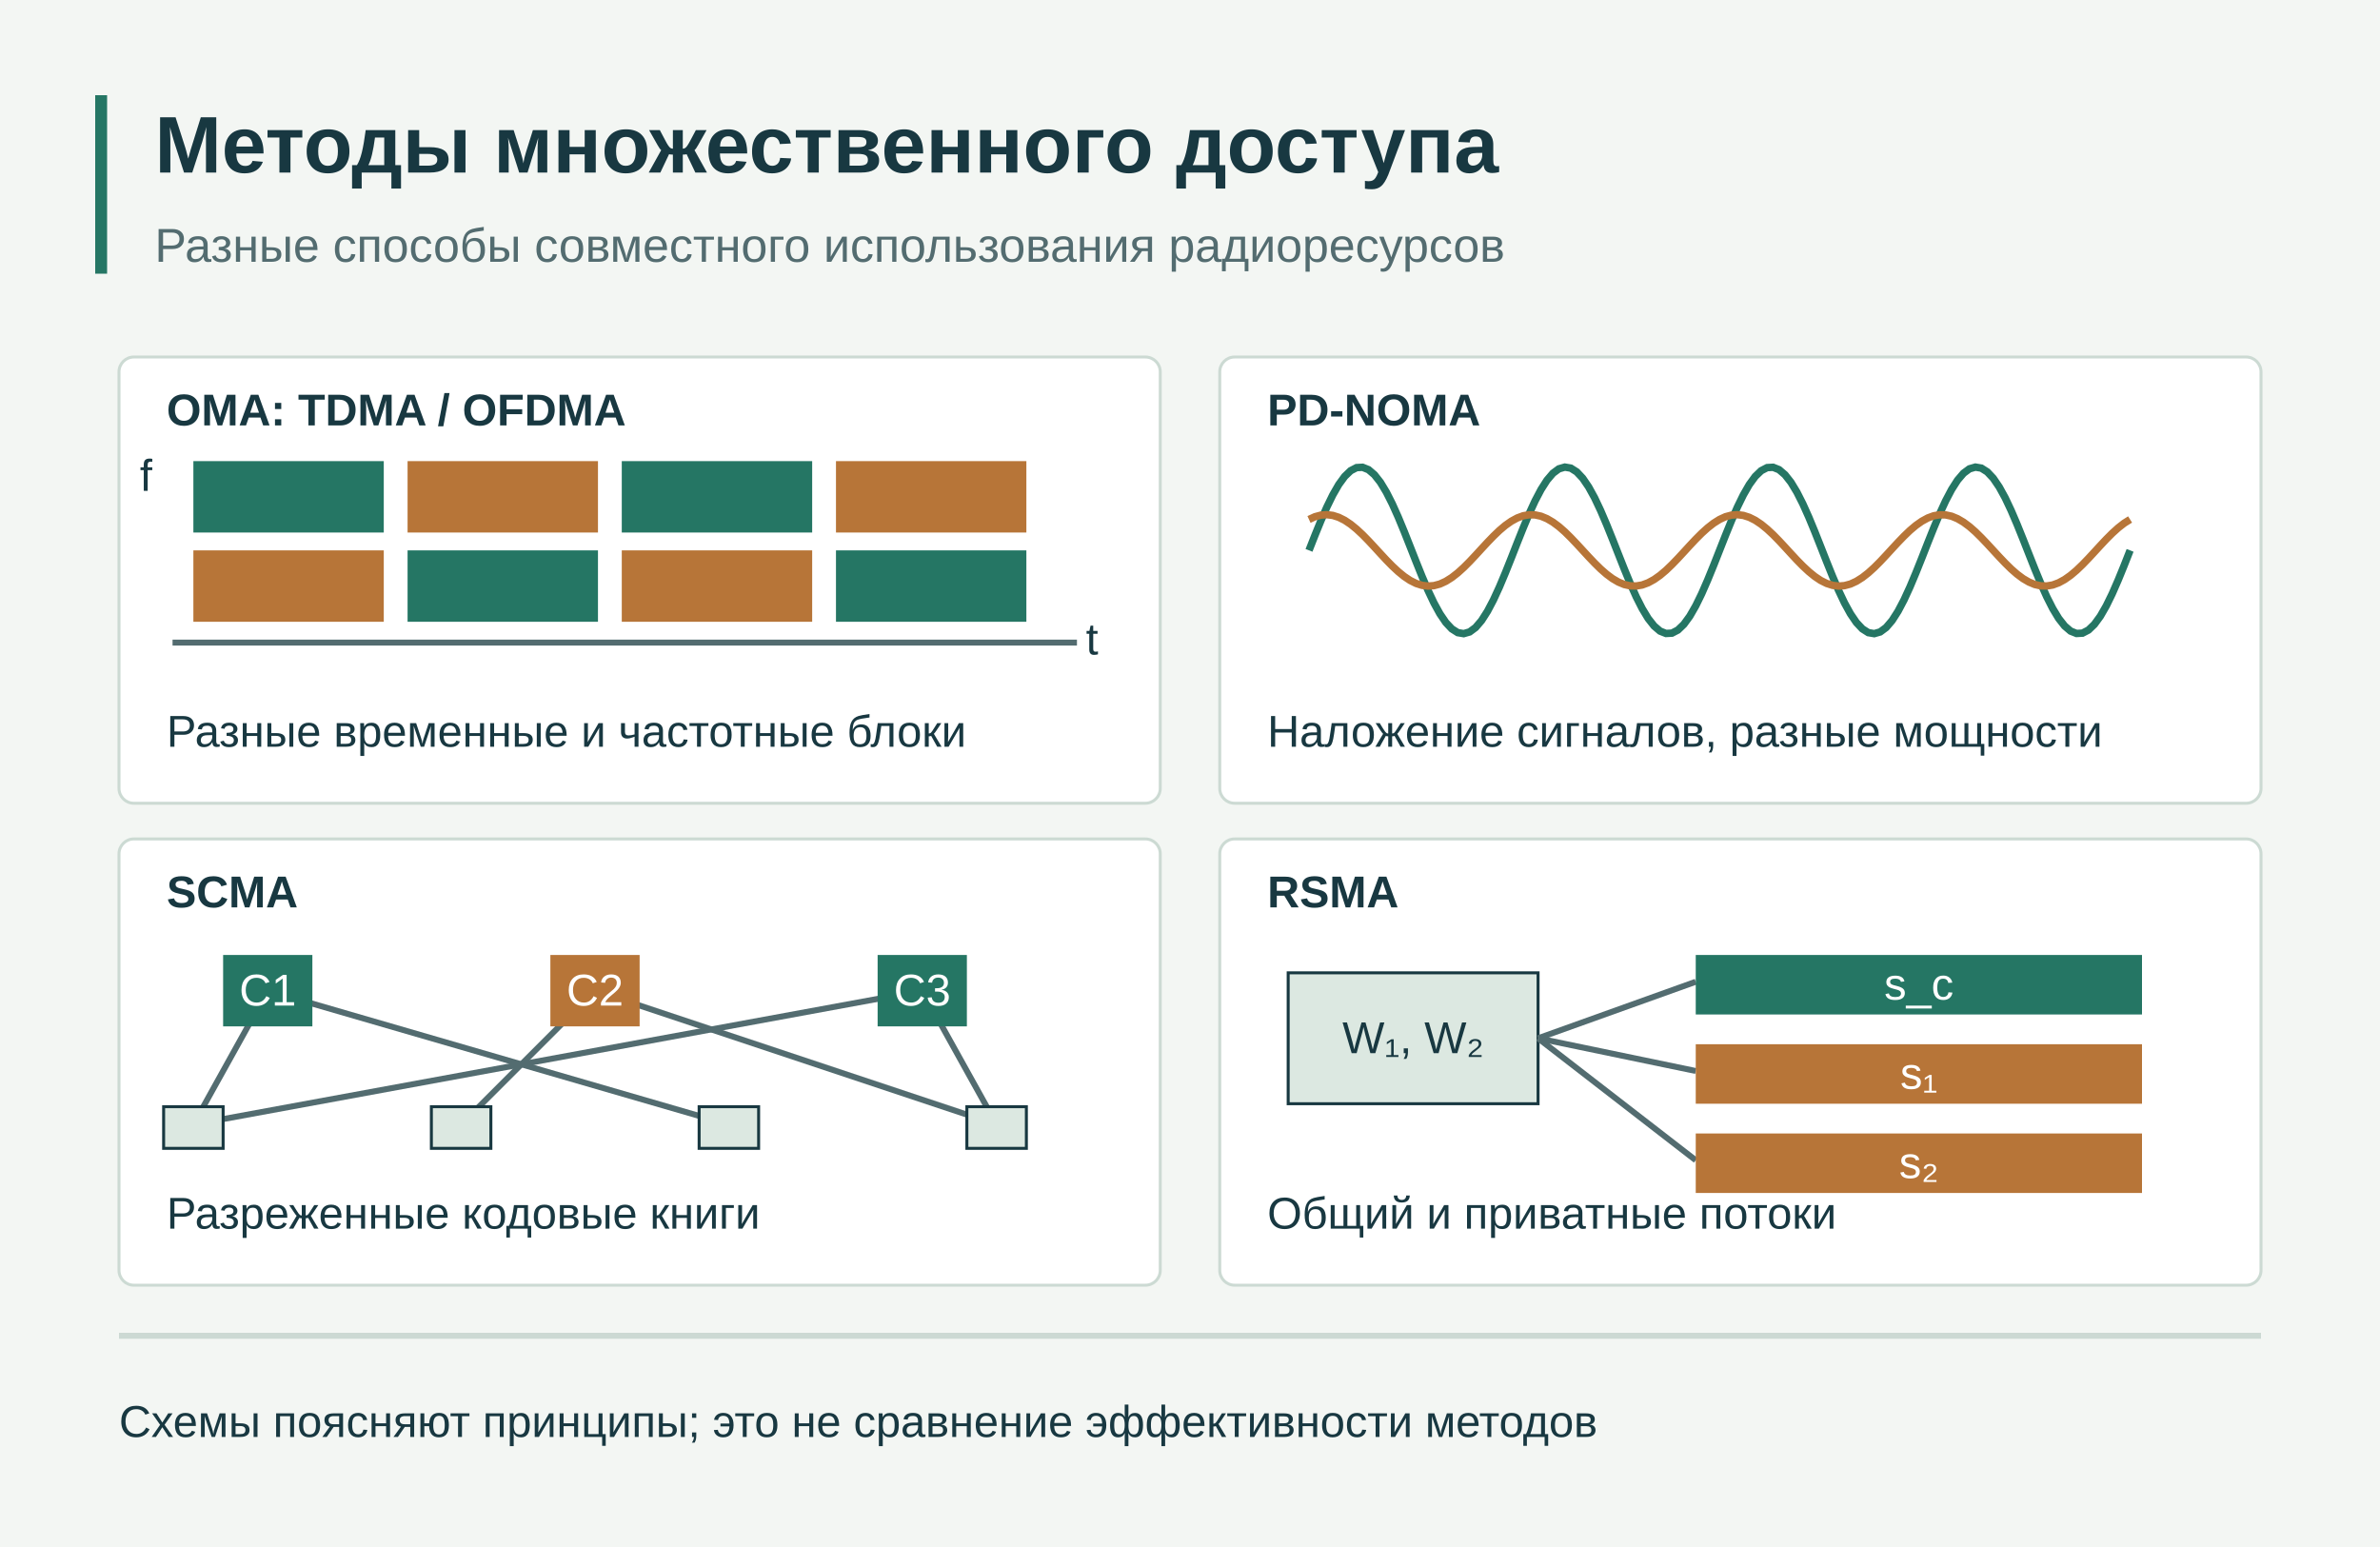
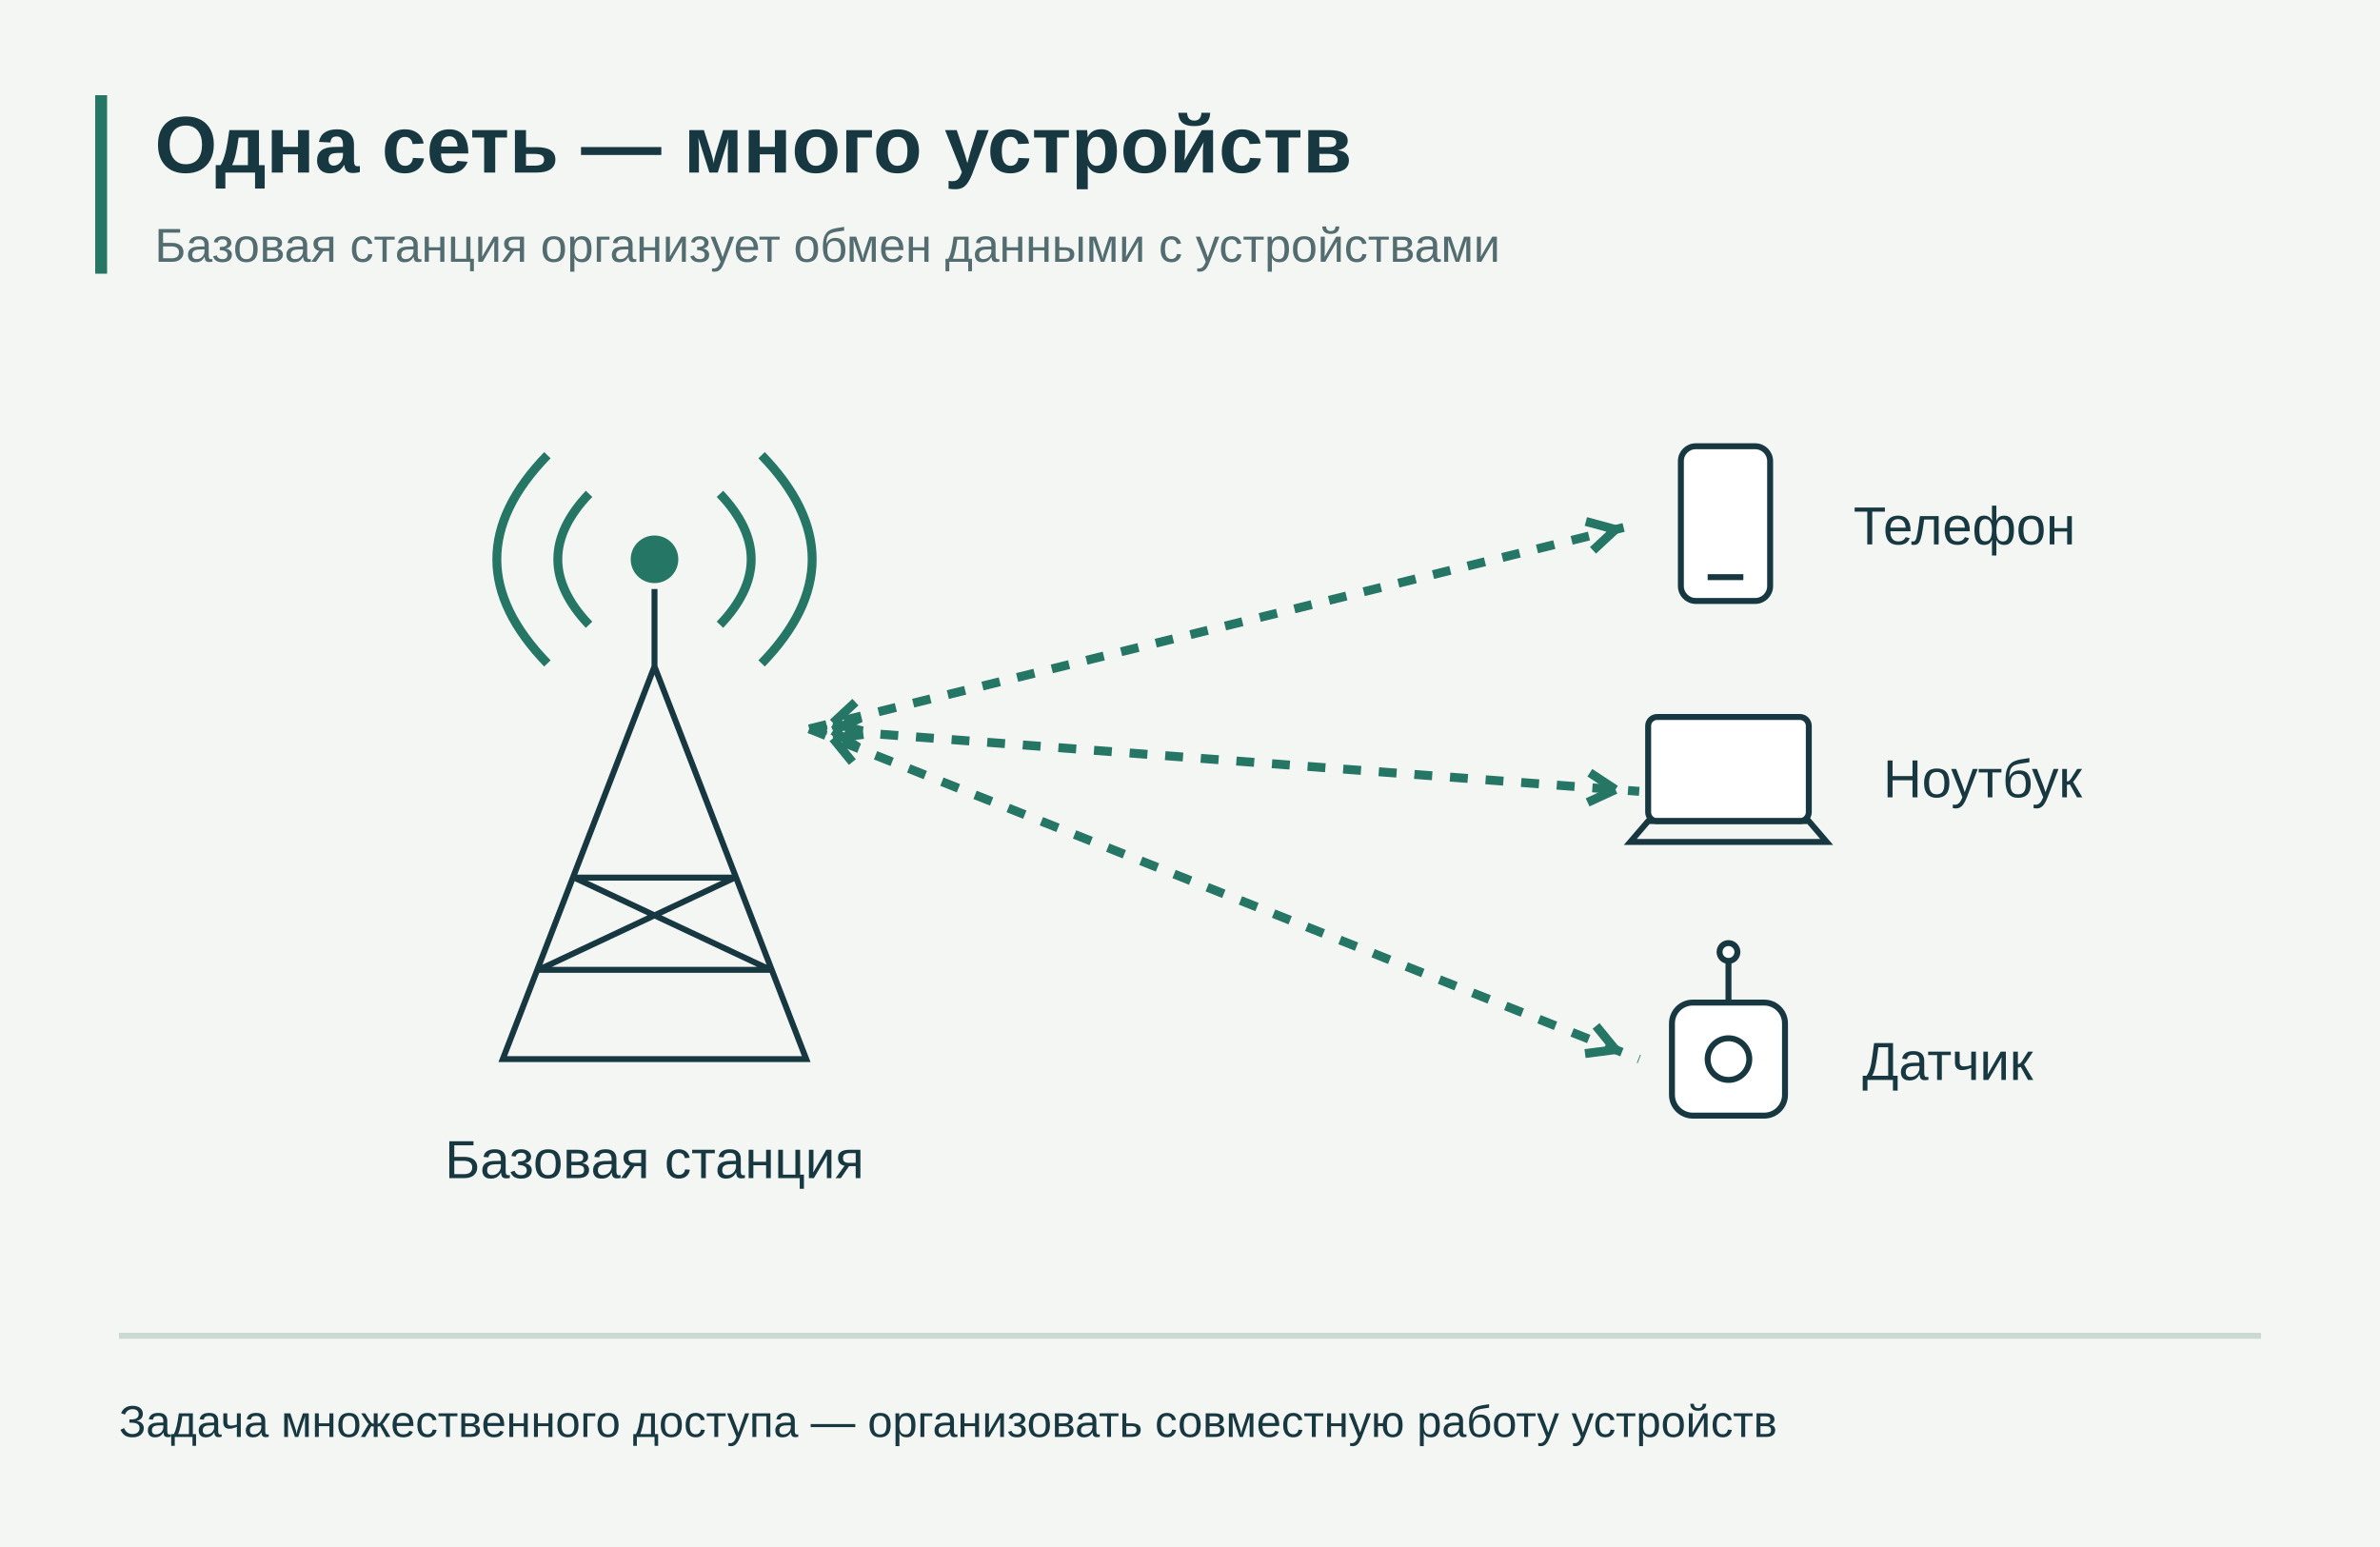
<svg xmlns="http://www.w3.org/2000/svg" viewBox="0 0 800 520" role="img" aria-labelledby="title desc">
  <defs>
    <marker id="arrow" markerWidth="7" markerHeight="7" refX="6" refY="3.5" orient="auto">
      <path d="M0 0L7 3.5L0 7Z" fill="#257664" />
    </marker>
  </defs>
  <style>text{font-family:Arial,sans-serif;fill:#183841;font-size:18px}path{fill:none;stroke:#183841;stroke-width:2}circle{fill:#fff;stroke:#183841;stroke-width:2}.muted{fill:#536c70;font-size:16px}.signal{stroke:#257664;stroke-width:3}.accent{fill:#257664}.head{font-size:27px;font-weight:700}.small{font-size:15px}</style>
  <rect x="0" y="0" width="800" height="520" fill="#f3f6f3" />
  <rect x="32" y="32" width="4" height="60" fill="#257664" />
-   <text x="52" y="58" class="head">Методы множественного доступа</text>
-   <text x="52" y="88" class="muted">Разные способы совместного использования радиоресурсов</text>
-   <rect x="40" y="120" width="350" height="150" rx="5" fill="#fff" stroke="#ccdad3" />
-   <rect x="410" y="120" width="350" height="150" rx="5" fill="#fff" stroke="#ccdad3" />
-   <rect x="40" y="282" width="350" height="150" rx="5" fill="#fff" stroke="#ccdad3" />
-   <rect x="410" y="282" width="350" height="150" rx="5" fill="#fff" stroke="#ccdad3" />
-   <text x="56" y="143" font-weight="700" class="small">OMA: TDMA / OFDMA</text>
-   <text x="426" y="143" font-weight="700" class="small">PD-NOMA</text>
-   <text x="56" y="305" font-weight="700" class="small">SCMA</text>
-   <text x="426" y="305" font-weight="700" class="small">RSMA</text>
-   <rect x="65" y="155" width="64" height="24" fill="#257664" />
-   <rect x="137" y="155" width="64" height="24" fill="#b77538" />
-   <rect x="209" y="155" width="64" height="24" fill="#257664" />
-   <rect x="281" y="155" width="64" height="24" fill="#b77538" />
-   <rect x="65" y="185" width="64" height="24" fill="#b77538" />
-   <rect x="137" y="185" width="64" height="24" fill="#257664" />
-   <rect x="209" y="185" width="64" height="24" fill="#b77538" />
-   <rect x="281" y="185" width="64" height="24" fill="#257664" />
-   <path d="M58 216L362 216" style="stroke:#536c70" />
-   <text x="365" y="220" class="small">t</text>
-   <text x="47" y="165" class="small">f</text>
-   <text x="56" y="251" class="small">Разные временные и частотные блоки</text>
-   <path d="M440 185.00L442 179.93L444 175.03L446 170.45L448 166.36L450 162.88L452 160.14L454 158.22L456 157.18L458 157.07L460 157.87L462 159.58L464 162.12L466 165.43L468 169.38L470 173.84L472 178.68L474 183.73L476 188.81L478 193.77L480 198.44L482 202.67L484 206.31L486 209.25L488 211.38L490 212.65L492 212.99L494 212.41L496 210.93L498 208.59L500 205.46L502 201.66L504 197.31L506 192.55L508 187.55L510 182.45L512 177.45L514 172.69L516 168.34L518 164.54L520 161.41L522 159.07L524 157.59L526 157.01L528 157.35L530 158.62L532 160.75L534 163.69L536 167.33L538 171.56L540 176.23L542 181.19L544 186.27L546 191.32L548 196.16L550 200.62L552 204.57L554 207.88L556 210.42L558 212.13L560 212.93L562 212.82L564 211.78L566 209.86L568 207.12L570 203.64L572 199.55L574 194.97L576 190.07L578 185.00L580 179.93L582 175.03L584 170.45L586 166.36L588 162.88L590 160.14L592 158.22L594 157.18L596 157.07L598 157.87L600 159.58L602 162.12L604 165.43L606 169.38L608 173.84L610 178.68L612 183.73L614 188.81L616 193.77L618 198.44L620 202.67L622 206.31L624 209.25L626 211.38L628 212.65L630 212.99L632 212.41L634 210.93L636 208.59L638 205.46L640 201.66L642 197.31L644 192.55L646 187.55L648 182.45L650 177.45L652 172.69L654 168.34L656 164.54L658 161.41L660 159.07L662 157.59L664 157.01L666 157.35L668 158.62L670 160.75L672 163.69L674 167.33L676 171.56L678 176.23L680 181.19L682 186.27L684 191.32L686 196.16L688 200.62L690 204.57L692 207.88L694 210.42L696 212.13L698 212.93L700 212.82L702 211.78L704 209.86L706 207.12L708 203.64L710 199.55L712 194.97L714 190.07L716 185.00" style="stroke:#257664;stroke-width:2.5" />
-   <path d="M440 174.61L442 173.69L444 173.15L446 173.00L448 173.25L450 173.89L452 174.89L454 176.23L456 177.86L458 179.72L460 181.76L462 183.91L464 186.09L466 188.24L468 190.28L470 192.14L472 193.77L474 195.11L476 196.11L478 196.75L480 197.00L482 196.85L484 196.31L486 195.39L488 194.13L490 192.57L492 190.76L494 188.76L496 186.63L498 184.45L500 182.29L502 180.22L504 178.30L506 176.61L508 175.20L510 174.11L512 173.37L514 173.03L516 173.08L518 173.52L520 174.35L522 175.52L524 177.01L526 178.76L528 180.73L530 182.83L532 185.00L534 187.17L536 189.27L538 191.24L540 192.99L542 194.48L544 195.65L546 196.48L548 196.92L550 196.97L552 196.63L554 195.89L556 194.80L558 193.39L560 191.70L562 189.78L564 187.71L566 185.55L568 183.37L570 181.24L572 179.24L574 177.43L576 175.87L578 174.61L580 173.69L582 173.15L584 173.00L586 173.25L588 173.89L590 174.89L592 176.23L594 177.86L596 179.72L598 181.76L600 183.91L602 186.09L604 188.24L606 190.28L608 192.14L610 193.77L612 195.11L614 196.11L616 196.75L618 197.00L620 196.85L622 196.31L624 195.39L626 194.13L628 192.57L630 190.76L632 188.76L634 186.63L636 184.45L638 182.29L640 180.22L642 178.30L644 176.61L646 175.20L648 174.11L650 173.37L652 173.03L654 173.08L656 173.52L658 174.35L660 175.52L662 177.01L664 178.76L666 180.73L668 182.83L670 185.00L672 187.17L674 189.27L676 191.24L678 192.99L680 194.48L682 195.65L684 196.48L686 196.92L688 196.97L690 196.63L692 195.89L694 194.80L696 193.39L698 191.70L700 189.78L702 187.71L704 185.55L706 183.37L708 181.24L710 179.24L712 177.43L714 175.87L716 174.61" style="stroke:#b77538;stroke-width:2.5" />
-   <text x="426" y="251" class="small">Наложение сигналов, разные мощности</text>
-   <path d="M90 333L65 378" style="stroke:#536c70" />
-   <path d="M90 333L245 378" style="stroke:#536c70" />
-   <path d="M200 333L155 378" style="stroke:#536c70" />
-   <path d="M200 333L335 378" style="stroke:#536c70" />
-   <path d="M310 333L65 378" style="stroke:#536c70" />
-   <path d="M310 333L335 378" style="stroke:#536c70" />
-   <rect x="75" y="321" width="30" height="24" fill="#257664" />
-   <text x="90" y="338" text-anchor="middle" class="small" style="fill:#fff">C1</text>
-   <rect x="185" y="321" width="30" height="24" fill="#b77538" />
-   <text x="200" y="338" text-anchor="middle" class="small" style="fill:#fff">C2</text>
-   <rect x="295" y="321" width="30" height="24" fill="#257664" />
-   <text x="310" y="338" text-anchor="middle" class="small" style="fill:#fff">C3</text>
-   <rect x="55" y="372" width="20" height="14" fill="#dce8e1" stroke="#183841" />
-   <rect x="145" y="372" width="20" height="14" fill="#dce8e1" stroke="#183841" />
-   <rect x="235" y="372" width="20" height="14" fill="#dce8e1" stroke="#183841" />
-   <rect x="325" y="372" width="20" height="14" fill="#dce8e1" stroke="#183841" />
-   <text x="56" y="413" class="small">Разреженные кодовые книги</text>
-   <rect x="433" y="327" width="84" height="44" fill="#dce8e1" stroke="#183841" />
-   <text x="475" y="354" text-anchor="middle" class="small">W₁, W₂</text>
-   <path d="M517 349L570 330" style="stroke:#536c70" />
-   <rect x="570" y="321" width="150" height="20" fill="#257664" />
-   <text x="645" y="336" text-anchor="middle" class="small" style="fill:#fff">s_c</text>
-   <path d="M517 349L570 360" style="stroke:#536c70" />
-   <rect x="570" y="351" width="150" height="20" fill="#b77538" />
-   <text x="645" y="366" text-anchor="middle" class="small" style="fill:#fff">s₁</text>
-   <path d="M517 349L570 390" style="stroke:#536c70" />
-   <rect x="570" y="381" width="150" height="20" fill="#b77538" />
-   <text x="645" y="396" text-anchor="middle" class="small" style="fill:#fff">s₂</text>
-   <text x="426" y="413" class="small">Общий и приватные потоки</text>
+   <text x="52" y="58" class="head">Одна сеть — много устройств</text>
+   <text x="52" y="88" class="muted">Базовая станция организует обмен данными с устройствами</text>
+   <path d="M272 245L551 176" class="signal" style="stroke-dasharray:6 6" />
+   <path d="M280 243.022L289.937 245.715" class="signal" />
+   <path d="M280 243.022L287.536 236.007" class="signal" />
+   <path d="M543 177.978L535.464 184.993" class="signal" />
+   <path d="M543 177.978L533.063 175.285" class="signal" />
+   <path d="M272 245L551 266" class="signal" style="stroke-dasharray:6 6" />
+   <path d="M280 245.602L288.599 251.264" class="signal" />
+   <path d="M280 245.602L289.35 241.292" class="signal" />
+   <path d="M543 265.398L533.65 269.708" class="signal" />
+   <path d="M543 265.398L534.401 259.736" class="signal" />
+   <path d="M272 245L551 356" class="signal" style="stroke-dasharray:6 6" />
+   <path d="M280 248.183L286.514 256.156" class="signal" />
+   <path d="M280 248.183L290.211 246.864" class="signal" />
+   <path d="M543 352.817L532.789 354.136" class="signal" />
+   <path d="M543 352.817L536.486 344.844" class="signal" />
+   <path d="M220 224L169 356H271ZM193 295H247M181 326H259M193 295L259 326M247 295L181 326M220 224V198" />
+   <circle cx="220" cy="188" r="7" style="fill:#257664;stroke:#257664" />
+   <path d="M198 166Q177 188 198 210M242 166Q263 188 242 210M184 153Q150 188 184 223M256 153Q290 188 256 223" class="signal" />
+   <text x="220" y="396" text-anchor="middle">Базовая станция</text>
+   <rect x="565" y="150" width="30" height="52" rx="5" fill="#fff" stroke="#183841" stroke-width="2" />
+   <path d="M574 194L586 194" />
+   <text x="623" y="183">Телефон</text>
+   <rect x="554" y="241" width="54" height="35" rx="3" fill="#fff" stroke="#183841" stroke-width="2" />
+   <path d="M548 283H614L608 276H554Z" />
+   <text x="633" y="268">Ноутбук</text>
+   <rect x="562" y="337" width="38" height="38" rx="7" fill="#fff" stroke="#183841" stroke-width="2" />
+   <circle cx="581" cy="356" r="7" />
+   <path d="M581 337L581 323" />
+   <circle cx="581" cy="320" r="3" />
+   <text x="626" y="363">Датчик</text>
  <path d="M40 449L760 449" style="stroke:#ccd9d3" />
-   <text x="40" y="483" class="small">Схемы поясняют принципы; это не сравнение эффективности методов</text>
+   <text x="40" y="483" class="small">Задача множественного доступа — организовать совместную работу устройств</text>
</svg>
